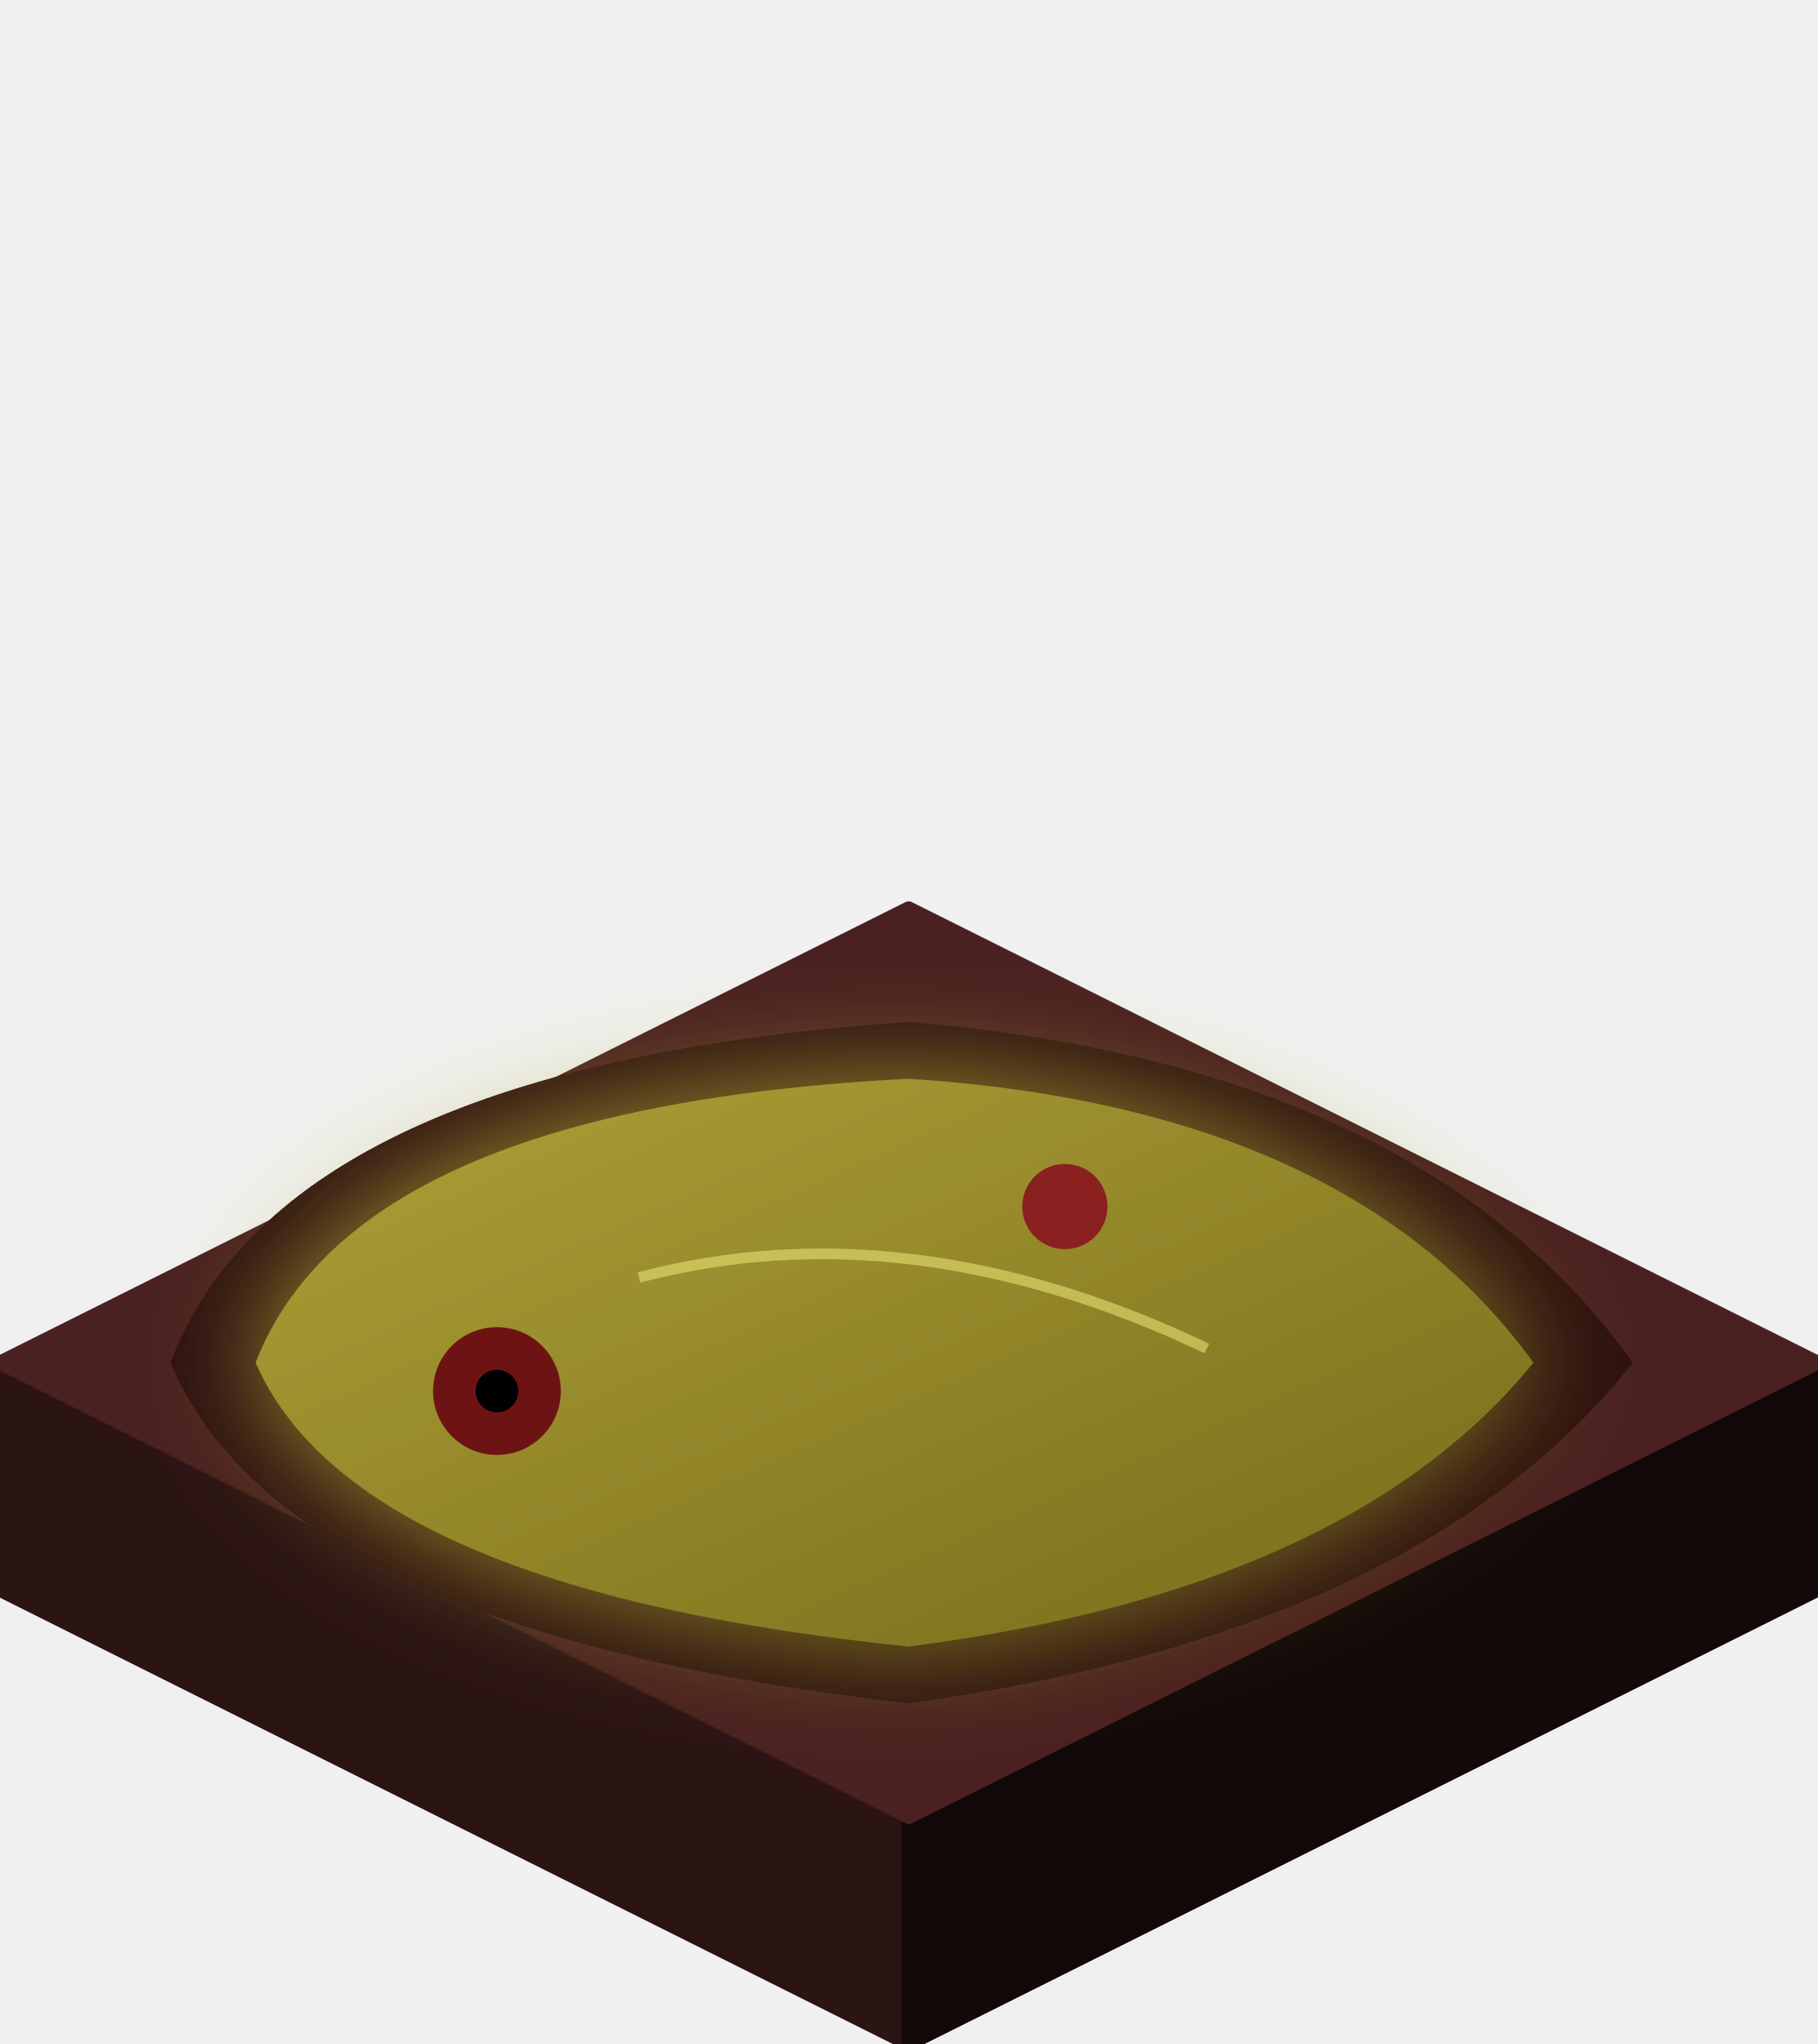
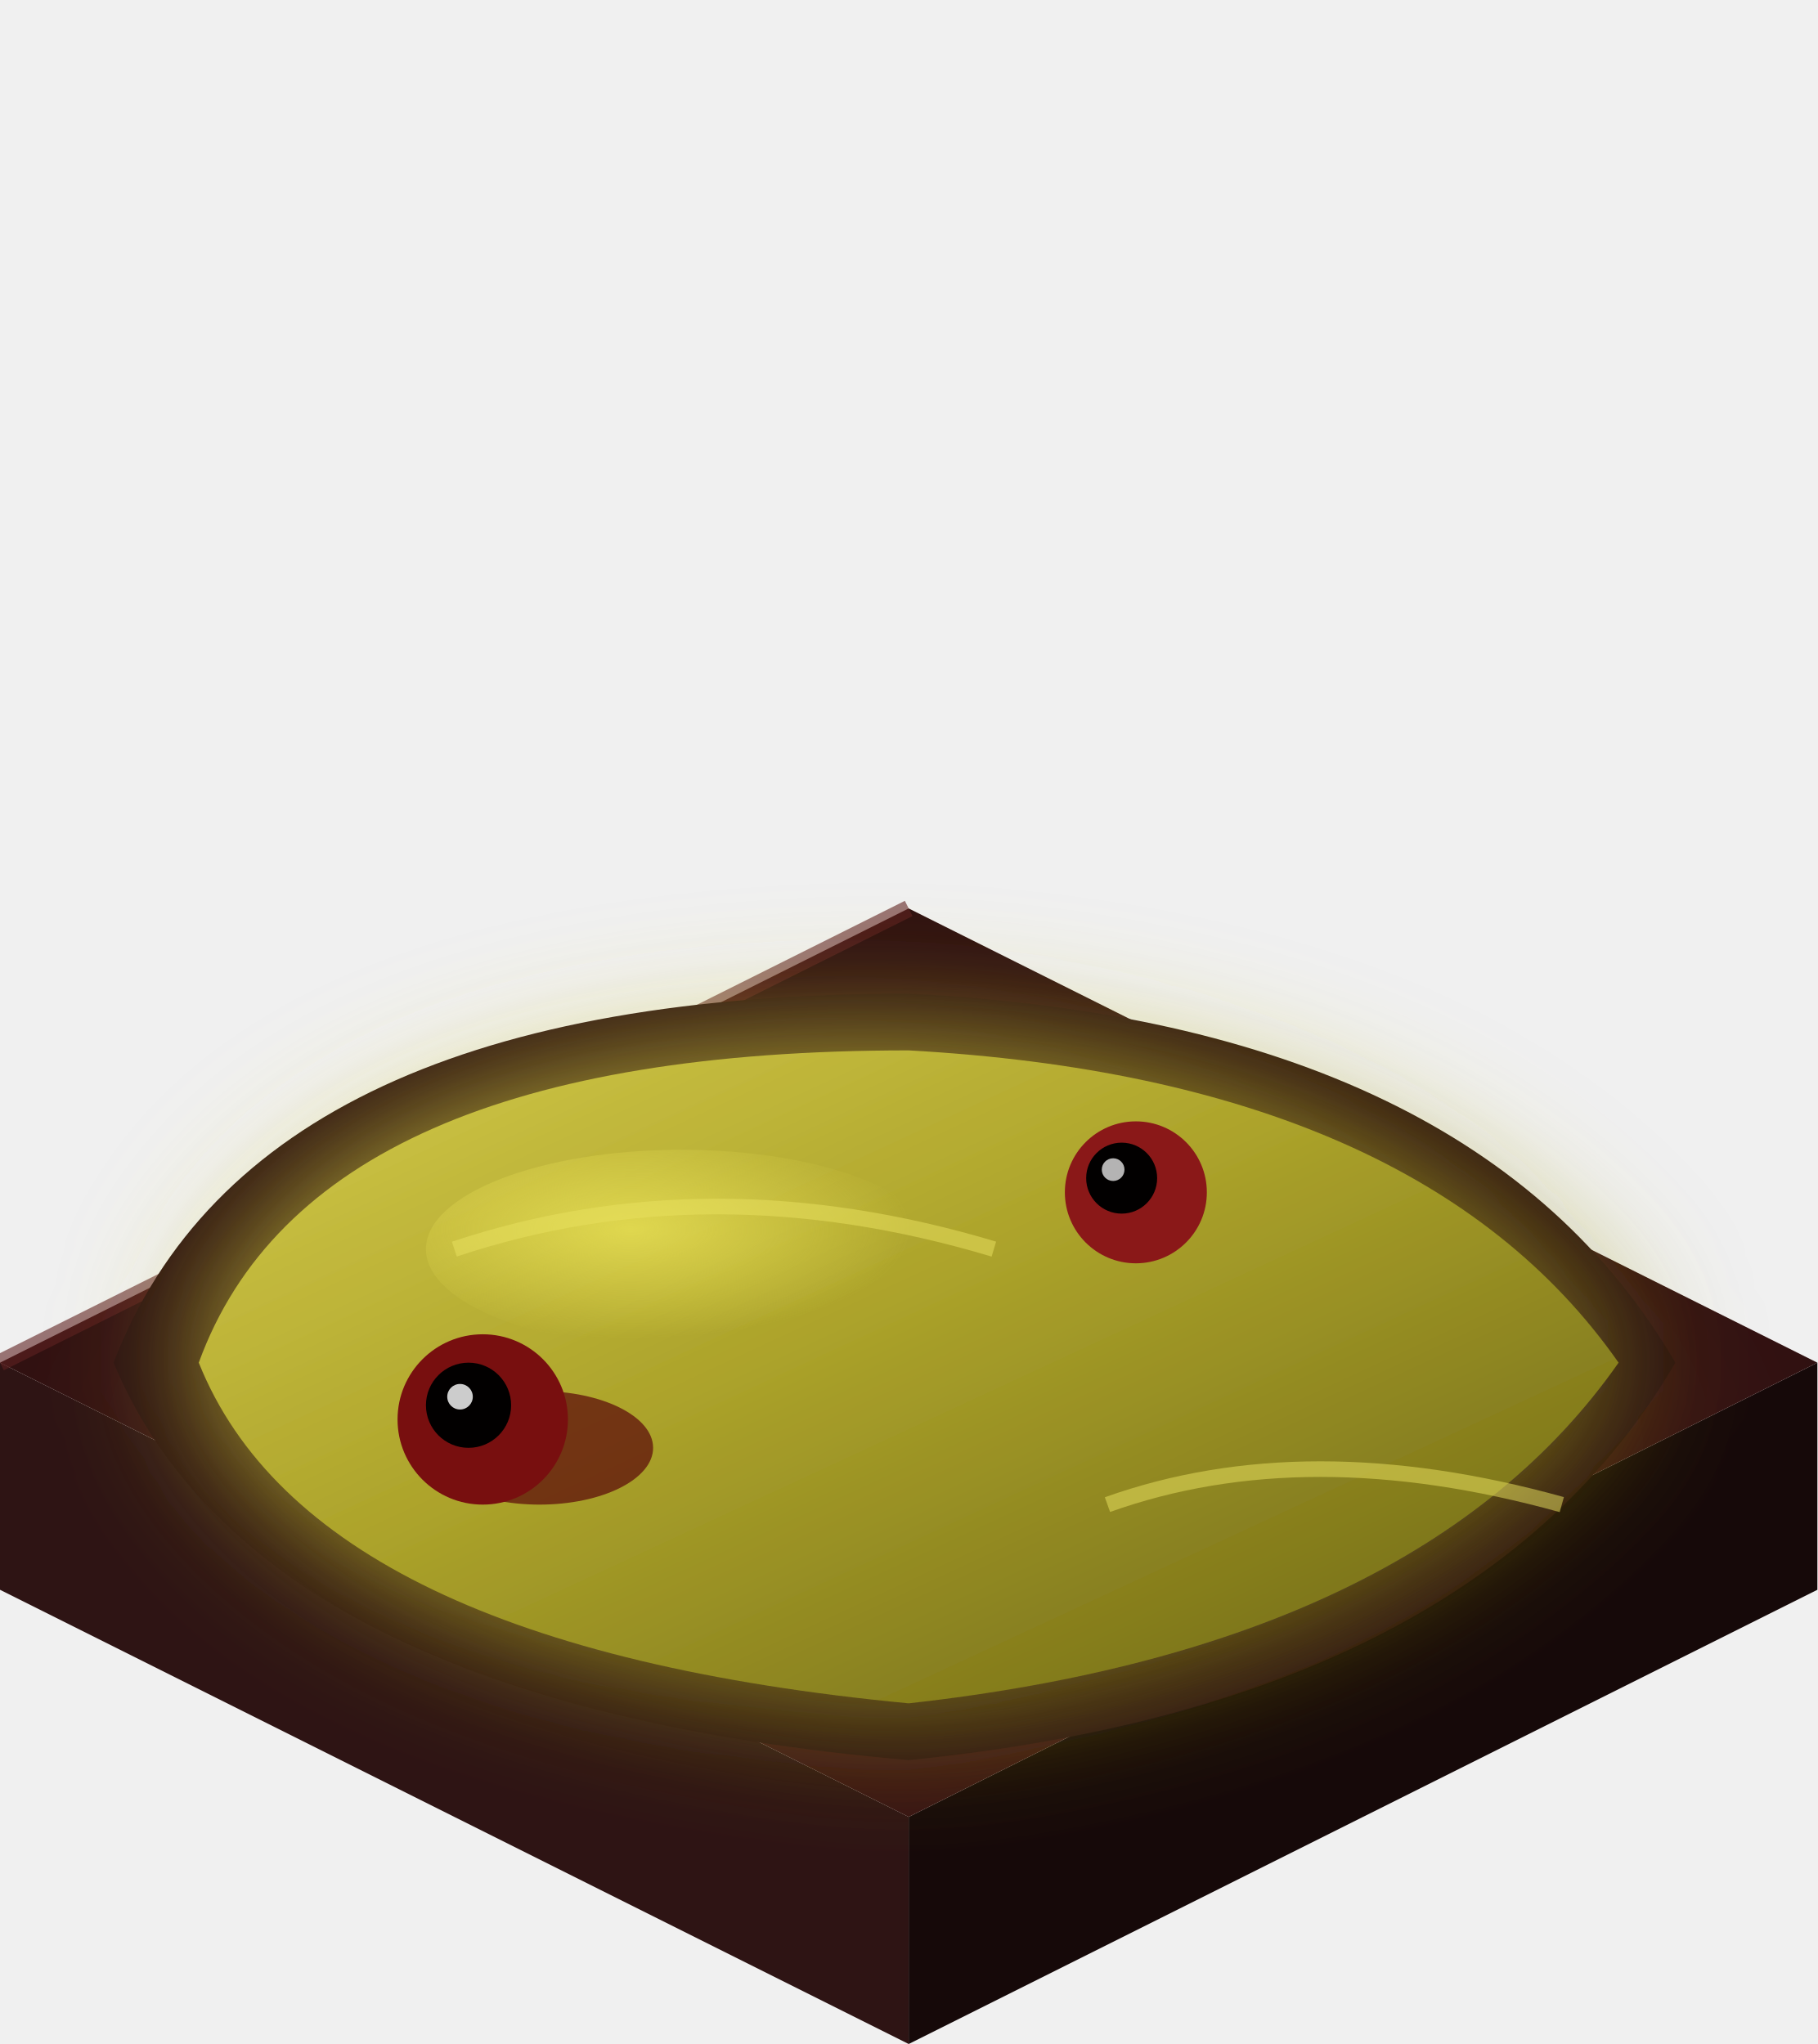
<svg xmlns="http://www.w3.org/2000/svg" viewBox="0 0 128 144">
  <defs>
-     <filter id="lake-glow" x="-20%" y="-20%" width="140%" height="140%">
-       <feGaussianBlur stdDeviation="4" result="blur" />
-       <feComposite in="SourceGraphic" in2="blur" operator="over" />
+     <filter id="g" x="-35%" y="-35%" width="170%" height="170%">
+       <feGaussianBlur result="b" stdDeviation="5" />
+       <feMerge>
+         <feMergeNode in="b" />
+         <feMergeNode in="SourceGraphic" />
+       </feMerge>
    </filter>
-     <linearGradient id="fluid-grad" x1="0%" y1="0%" x2="100%" y2="100%">
-       <stop offset="0%" stop-color="#c4ba3d" />
-       <stop offset="100%" stop-color="#827a1c" />
+     <linearGradient id="c" x1="10%" x2="90%" y1="10%" y2="90%">
+       <stop stop-color="#dcd448" offset="0" />
+       <stop stop-color="#bcb42e" offset=".4" />
+       <stop stop-color="#7e7818" offset="1" />
    </linearGradient>
+     <radialGradient id="b" cx="40%" cy="40%" r="55%">
+       <stop stop-color="#f0e85a" stop-opacity=".7" offset="0" />
+       <stop stop-color="#f0e85a" stop-opacity="0" offset="1" />
+     </radialGradient>
+     <radialGradient id="a" cy="60%" r="53%">
+       <stop stop-color="#541e1e" offset="0" />
+       <stop stop-color="#2e1010" offset="1" />
+     </radialGradient>
  </defs>
-   <polygon points="0,96 64,128 64,144 0,112" fill="#2b1414" stroke="#2b1414" stroke-width="1" />
-   <polygon points="64,128 128,96 128,112 64,144" fill="#140909" stroke="#140909" stroke-width="1" />
-   <polygon points="64,64 128,96 64,128 0,96" fill="#4a2121" stroke="#4a2121" stroke-width="1" stroke-linejoin="round" />
-   <path d="M 64,72 Q 100,75 115,96 Q 100,115 64,120 Q 20,115 12,96 Q 20,75 64,72 Z" fill="#2e1111" />
-   <path d="M 64,76 Q 95,78 108,96 Q 95,112 64,116 Q 25,112 18,96 Q 25,78 64,76 Z" fill="url(#fluid-grad)" filter="url(#lake-glow)" opacity="0.85" />
-   <circle cx="35" cy="98" r="4.5" fill="#6e1313" />
-   <circle cx="35" cy="98" r="1.5" fill="#000000" />
-   <circle cx="75" cy="85" r="3" fill="#8a2020" />
-   <path d="M 45,90 Q 64,85 85,95" fill="none" stroke="#e6df73" stroke-width="0.75" opacity="0.6" />
+   <polygon points="0 96 64 128 64 144 0 112" fill="#2e1414" />
+   <polygon points="64 128 128 96 128 112 64 144" fill="#160909" />
+   <polygon points="64 64 128 96 64 128 0 96" fill="url(#a)" />
+   <path d="M64 64 0 96" opacity=".6" stroke="#5e2020" stroke-width="1.2" />
+   <path d="m64 70q40 2 54 26-14 24-54 28-46-4-56-28 10-26 56-26z" fill="#2a1010" />
+   <path d="m64 74q36 2 50 22-14 20-50 24-42-4-50-24 8-22 50-22z" fill="url(#c)" filter="url(#g)" opacity=".9" />
+   <ellipse cx="48" cy="88" rx="18" ry="7" fill="url(#b)" />
+   <path d="m32 88q18-6 38 0m8 18q14-5 32 0" fill="none" opacity=".52" stroke="#e8e05e" stroke-width="1.1" />
+   <ellipse cx="38" cy="102" rx="8" ry="4" fill="#5c0a0a" opacity=".72" />
+   <circle cx="34" cy="100" r="6" fill="#780f0f" />
+   <circle cx="33" cy="99" r="3" fill="#020000" />
+   <circle cx="32.4" cy="98.4" r=".9" fill="#fff" opacity=".8" />
+   <circle cx="80" cy="84" r="5" fill="#8a1818" />
+   <circle cx="79" cy="83" r="2.5" fill="#020000" />
+   <circle cx="78.4" cy="82.4" r=".8" fill="#fff" opacity=".7" />
</svg>
